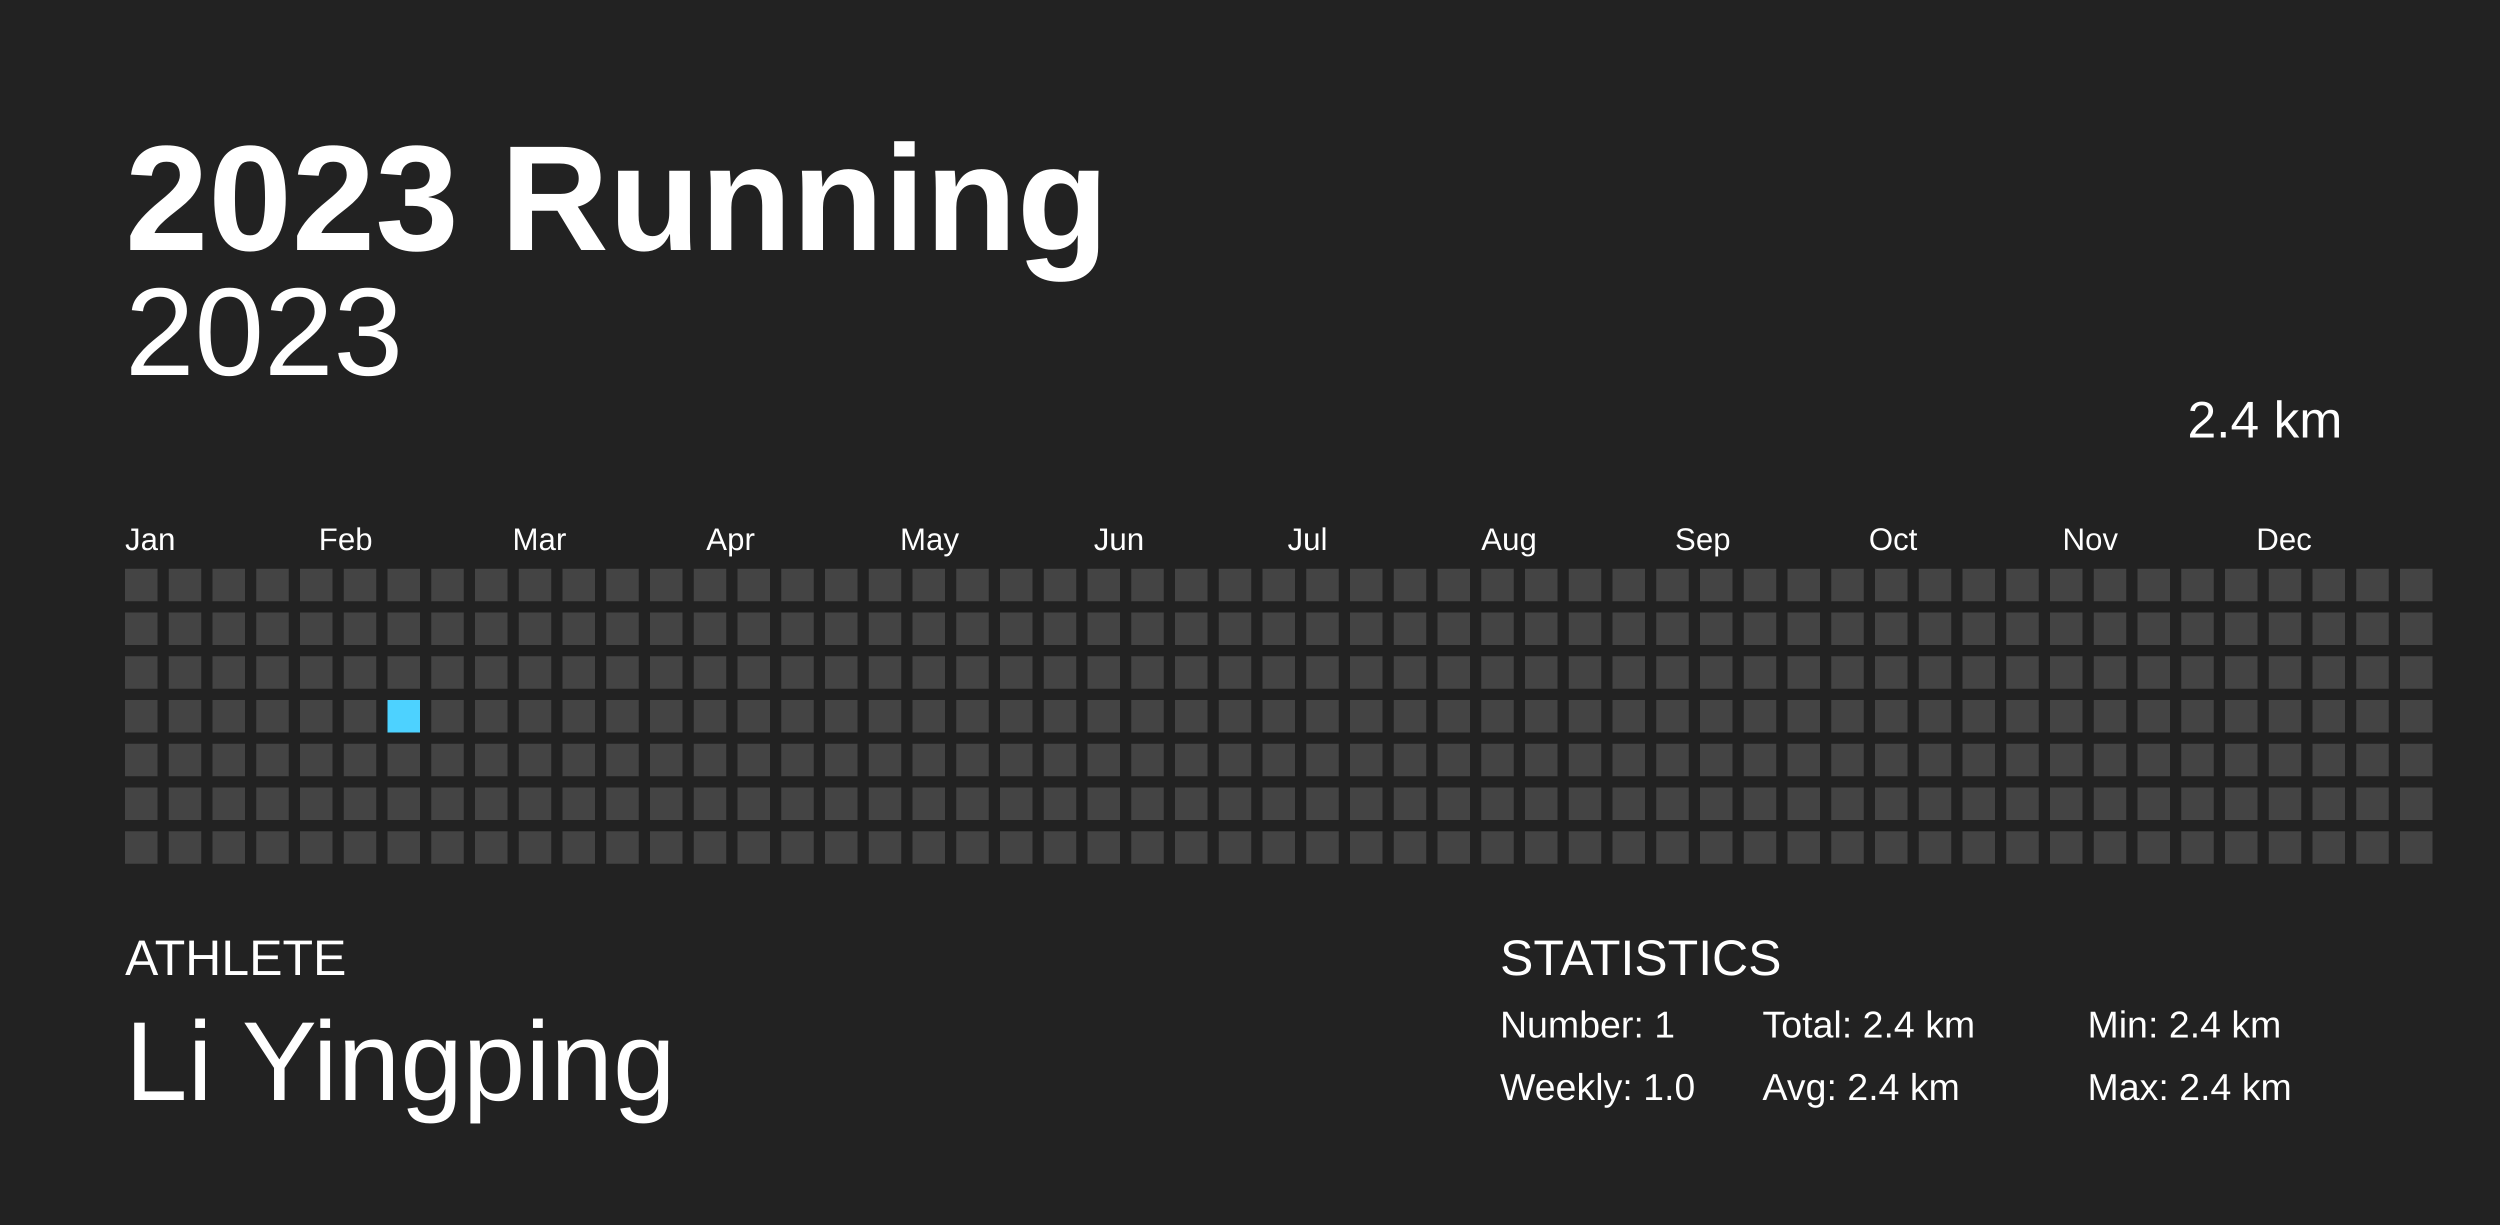
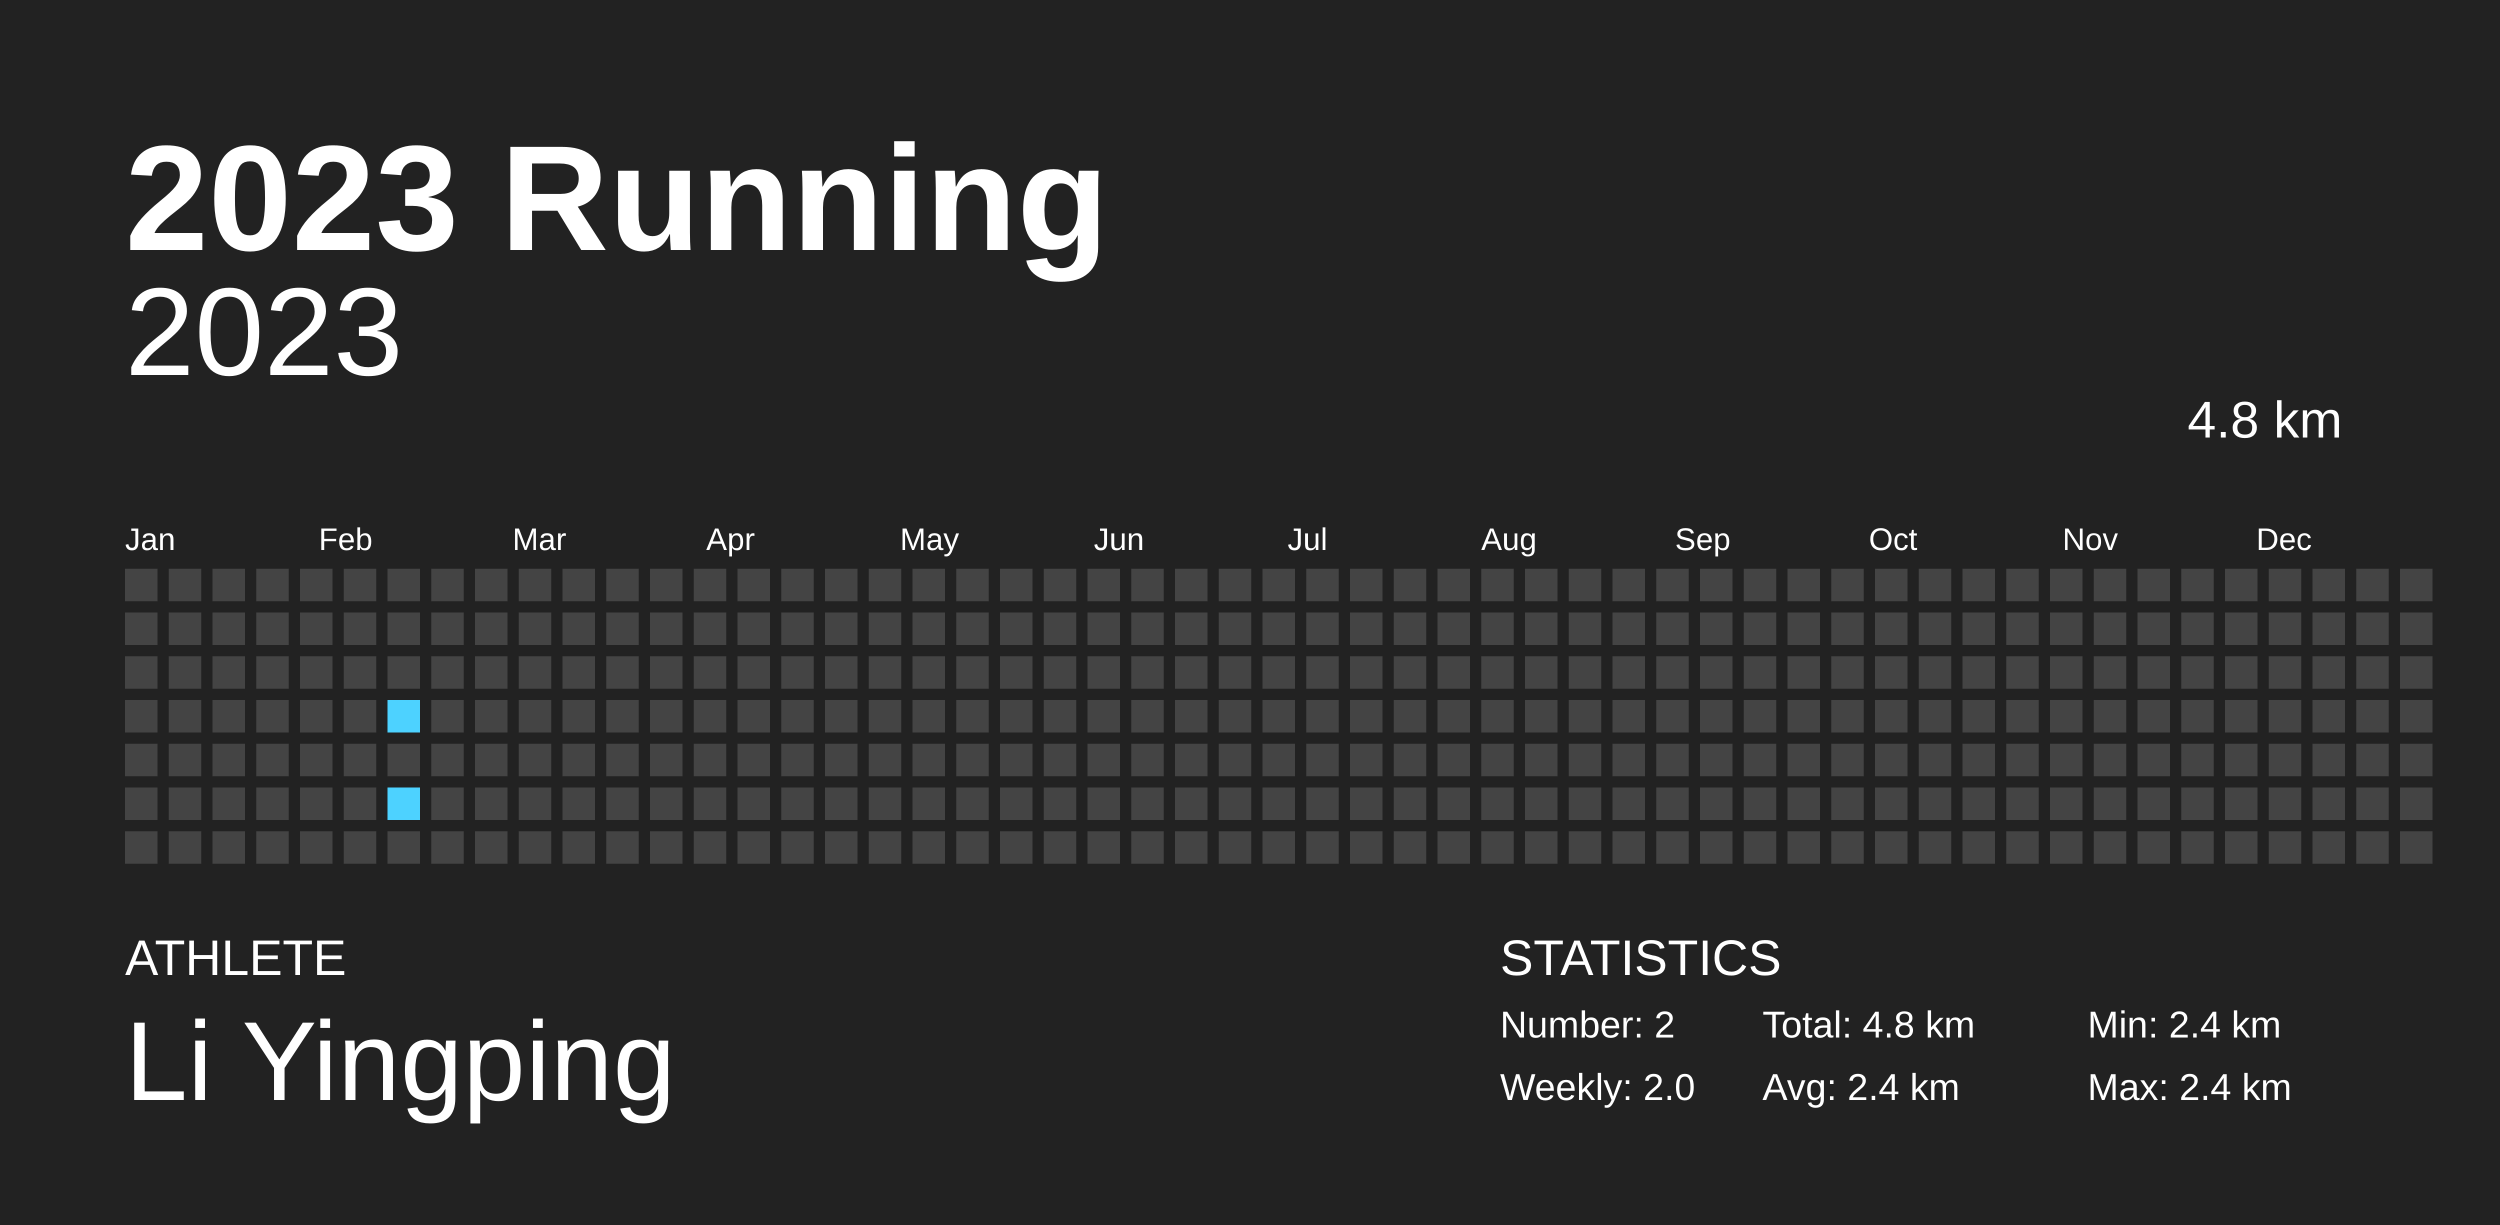
<svg xmlns="http://www.w3.org/2000/svg" baseProfile="full" height="98mm" version="1.1" viewBox="0,0,200,98" width="200mm">
  <defs />
  <rect fill="#222222" height="98" width="200" x="0" y="0" />
  <text fill="#FFFFFF" style="font-size:12px; font-family:Arial; font-weight:bold;" x="10" y="20">2023 Running</text>
  <text fill="#FFFFFF" style="font-size:4px; font-family:Arial" x="10" y="78">ATHLETE</text>
  <text fill="#FFFFFF" style="font-size:9px; font-family:Arial" x="10" y="88">Li Yingping</text>
  <text fill="#FFFFFF" style="font-size:4px; font-family:Arial" x="120" y="78">STATISTICS</text>
-   <text fill="#FFFFFF" style="font-size:3px; font-family:Arial" x="120" y="83">Number: 1</text>
-   <text fill="#FFFFFF" style="font-size:3px; font-family:Arial" x="120" y="88">Weekly: 1.0</text>
-   <text fill="#FFFFFF" style="font-size:3px; font-family:Arial" x="141" y="83">Total: 2.4 km</text>
+   <text fill="#FFFFFF" style="font-size:3px; font-family:Arial" x="120" y="83">Number: 2</text>
+   <text fill="#FFFFFF" style="font-size:3px; font-family:Arial" x="120" y="88">Weekly: 2.0</text>
+   <text fill="#FFFFFF" style="font-size:3px; font-family:Arial" x="141" y="83">Total: 4.8 km</text>
  <text fill="#FFFFFF" style="font-size:3px; font-family:Arial" x="141" y="88">Avg: 2.4 km</text>
  <text fill="#FFFFFF" style="font-size:3px; font-family:Arial" x="167" y="83">Min: 2.4 km</text>
  <text fill="#FFFFFF" style="font-size:3px; font-family:Arial" x="167" y="88">Max: 2.4 km</text>
  <text alignment-baseline="hanging" fill="#FFFFFF" style="font-size:10.0px; font-family:Arial;" x="10" y="30">2023</text>
-   <text alignment-baseline="hanging" fill="#FFFFFF" style="font-size:4.125px; font-family:Arial;" x="175" y="35">2.4 km</text>
+   <text alignment-baseline="hanging" fill="#FFFFFF" style="font-size:4.125px; font-family:Arial;" x="175" y="35">4.8 km</text>
  <text fill="#FFFFFF" style="font-size:2.5px; font-family:Arial" x="10.0" y="44">Jan</text>
  <text fill="#FFFFFF" style="font-size:2.5px; font-family:Arial" x="25.5" y="44">Feb</text>
  <text fill="#FFFFFF" style="font-size:2.5px; font-family:Arial" x="41.0" y="44">Mar</text>
  <text fill="#FFFFFF" style="font-size:2.5px; font-family:Arial" x="56.5" y="44">Apr</text>
  <text fill="#FFFFFF" style="font-size:2.5px; font-family:Arial" x="72.0" y="44">May</text>
  <text fill="#FFFFFF" style="font-size:2.5px; font-family:Arial" x="87.5" y="44">Jun</text>
  <text fill="#FFFFFF" style="font-size:2.5px; font-family:Arial" x="103.0" y="44">Jul</text>
  <text fill="#FFFFFF" style="font-size:2.5px; font-family:Arial" x="118.5" y="44">Aug</text>
  <text fill="#FFFFFF" style="font-size:2.5px; font-family:Arial" x="134.0" y="44">Sep</text>
  <text fill="#FFFFFF" style="font-size:2.5px; font-family:Arial" x="149.5" y="44">Oct</text>
  <text fill="#FFFFFF" style="font-size:2.5px; font-family:Arial" x="165.0" y="44">Nov</text>
  <text fill="#FFFFFF" style="font-size:2.5px; font-family:Arial" x="180.5" y="44">Dec</text>
  <rect fill="#444444" height="2.6" width="2.6" x="10.0" y="45.5" />
  <rect fill="#444444" height="2.6" width="2.6" x="10.0" y="49.0" />
  <rect fill="#444444" height="2.6" width="2.6" x="10.0" y="52.5" />
  <rect fill="#444444" height="2.6" width="2.6" x="10.0" y="56.0" />
  <rect fill="#444444" height="2.6" width="2.6" x="10.0" y="59.5" />
  <rect fill="#444444" height="2.6" width="2.6" x="10.0" y="63.0" />
  <rect fill="#444444" height="2.6" width="2.6" x="10.0" y="66.5" />
  <rect fill="#444444" height="2.6" width="2.6" x="13.5" y="45.5" />
  <rect fill="#444444" height="2.6" width="2.6" x="13.5" y="49.0" />
  <rect fill="#444444" height="2.6" width="2.6" x="13.5" y="52.5" />
  <rect fill="#444444" height="2.6" width="2.6" x="13.5" y="56.0" />
  <rect fill="#444444" height="2.6" width="2.6" x="13.5" y="59.5" />
  <rect fill="#444444" height="2.6" width="2.6" x="13.5" y="63.0" />
  <rect fill="#444444" height="2.6" width="2.6" x="13.5" y="66.5" />
  <rect fill="#444444" height="2.6" width="2.6" x="17.0" y="45.5" />
  <rect fill="#444444" height="2.6" width="2.6" x="17.0" y="49.0" />
  <rect fill="#444444" height="2.6" width="2.6" x="17.0" y="52.5" />
  <rect fill="#444444" height="2.6" width="2.6" x="17.0" y="56.0" />
  <rect fill="#444444" height="2.6" width="2.6" x="17.0" y="59.5" />
  <rect fill="#444444" height="2.6" width="2.6" x="17.0" y="63.0" />
  <rect fill="#444444" height="2.6" width="2.6" x="17.0" y="66.5" />
  <rect fill="#444444" height="2.6" width="2.6" x="20.5" y="45.5" />
  <rect fill="#444444" height="2.6" width="2.6" x="20.5" y="49.0" />
  <rect fill="#444444" height="2.6" width="2.6" x="20.5" y="52.5" />
  <rect fill="#444444" height="2.6" width="2.6" x="20.5" y="56.0" />
  <rect fill="#444444" height="2.6" width="2.6" x="20.5" y="59.5" />
  <rect fill="#444444" height="2.6" width="2.6" x="20.5" y="63.0" />
  <rect fill="#444444" height="2.6" width="2.6" x="20.5" y="66.5" />
  <rect fill="#444444" height="2.6" width="2.6" x="24.0" y="45.5" />
  <rect fill="#444444" height="2.6" width="2.6" x="24.0" y="49.0" />
  <rect fill="#444444" height="2.6" width="2.6" x="24.0" y="52.5" />
  <rect fill="#444444" height="2.6" width="2.6" x="24.0" y="56.0" />
  <rect fill="#444444" height="2.6" width="2.6" x="24.0" y="59.5" />
  <rect fill="#444444" height="2.6" width="2.6" x="24.0" y="63.0" />
  <rect fill="#444444" height="2.6" width="2.6" x="24.0" y="66.5" />
  <rect fill="#444444" height="2.6" width="2.6" x="27.5" y="45.5" />
  <rect fill="#444444" height="2.6" width="2.6" x="27.5" y="49.0" />
  <rect fill="#444444" height="2.6" width="2.6" x="27.5" y="52.5" />
  <rect fill="#444444" height="2.6" width="2.6" x="27.5" y="56.0" />
  <rect fill="#444444" height="2.6" width="2.6" x="27.5" y="59.5" />
  <rect fill="#444444" height="2.6" width="2.6" x="27.5" y="63.0" />
  <rect fill="#444444" height="2.6" width="2.6" x="27.5" y="66.5" />
  <rect fill="#444444" height="2.6" width="2.6" x="31.0" y="45.5" />
  <rect fill="#444444" height="2.6" width="2.6" x="31.0" y="49.0" />
  <rect fill="#444444" height="2.6" width="2.6" x="31.0" y="52.5" />
-   <rect fill="#4DD2FF" height="2.6" width="2.6" x="31.0" y="56.0" />
+   <rect fill="#4dd2ff" height="2.6" width="2.6" x="31.0" y="56.0" />
  <rect fill="#444444" height="2.6" width="2.6" x="31.0" y="59.5" />
-   <rect fill="#444444" height="2.6" width="2.6" x="31.0" y="63.0" />
+   <rect fill="#4dd2ff" height="2.6" width="2.6" x="31.0" y="63.0" />
  <rect fill="#444444" height="2.6" width="2.6" x="31.0" y="66.5" />
  <rect fill="#444444" height="2.6" width="2.6" x="34.5" y="45.5" />
  <rect fill="#444444" height="2.6" width="2.6" x="34.5" y="49.0" />
  <rect fill="#444444" height="2.6" width="2.6" x="34.5" y="52.5" />
  <rect fill="#444444" height="2.6" width="2.6" x="34.5" y="56.0" />
  <rect fill="#444444" height="2.6" width="2.6" x="34.5" y="59.5" />
  <rect fill="#444444" height="2.6" width="2.6" x="34.5" y="63.0" />
  <rect fill="#444444" height="2.6" width="2.6" x="34.5" y="66.5" />
  <rect fill="#444444" height="2.6" width="2.6" x="38.0" y="45.5" />
  <rect fill="#444444" height="2.6" width="2.6" x="38.0" y="49.0" />
  <rect fill="#444444" height="2.6" width="2.6" x="38.0" y="52.5" />
  <rect fill="#444444" height="2.6" width="2.6" x="38.0" y="56.0" />
  <rect fill="#444444" height="2.6" width="2.6" x="38.0" y="59.5" />
  <rect fill="#444444" height="2.6" width="2.6" x="38.0" y="63.0" />
  <rect fill="#444444" height="2.6" width="2.6" x="38.0" y="66.5" />
  <rect fill="#444444" height="2.6" width="2.6" x="41.5" y="45.5" />
  <rect fill="#444444" height="2.6" width="2.6" x="41.5" y="49.0" />
  <rect fill="#444444" height="2.6" width="2.6" x="41.5" y="52.5" />
  <rect fill="#444444" height="2.6" width="2.6" x="41.5" y="56.0" />
  <rect fill="#444444" height="2.6" width="2.6" x="41.5" y="59.5" />
  <rect fill="#444444" height="2.6" width="2.6" x="41.5" y="63.0" />
  <rect fill="#444444" height="2.6" width="2.6" x="41.5" y="66.5" />
  <rect fill="#444444" height="2.6" width="2.6" x="45.0" y="45.5" />
  <rect fill="#444444" height="2.6" width="2.6" x="45.0" y="49.0" />
  <rect fill="#444444" height="2.6" width="2.6" x="45.0" y="52.5" />
  <rect fill="#444444" height="2.6" width="2.6" x="45.0" y="56.0" />
  <rect fill="#444444" height="2.6" width="2.6" x="45.0" y="59.5" />
  <rect fill="#444444" height="2.6" width="2.6" x="45.0" y="63.0" />
  <rect fill="#444444" height="2.6" width="2.6" x="45.0" y="66.5" />
  <rect fill="#444444" height="2.6" width="2.6" x="48.5" y="45.5" />
  <rect fill="#444444" height="2.6" width="2.6" x="48.5" y="49.0" />
  <rect fill="#444444" height="2.6" width="2.6" x="48.5" y="52.5" />
  <rect fill="#444444" height="2.6" width="2.6" x="48.5" y="56.0" />
  <rect fill="#444444" height="2.6" width="2.6" x="48.5" y="59.5" />
  <rect fill="#444444" height="2.6" width="2.6" x="48.5" y="63.0" />
  <rect fill="#444444" height="2.6" width="2.6" x="48.5" y="66.5" />
  <rect fill="#444444" height="2.6" width="2.6" x="52.0" y="45.5" />
  <rect fill="#444444" height="2.6" width="2.6" x="52.0" y="49.0" />
  <rect fill="#444444" height="2.6" width="2.6" x="52.0" y="52.5" />
  <rect fill="#444444" height="2.6" width="2.6" x="52.0" y="56.0" />
  <rect fill="#444444" height="2.6" width="2.6" x="52.0" y="59.5" />
  <rect fill="#444444" height="2.6" width="2.6" x="52.0" y="63.0" />
  <rect fill="#444444" height="2.6" width="2.6" x="52.0" y="66.5" />
  <rect fill="#444444" height="2.6" width="2.6" x="55.5" y="45.5" />
  <rect fill="#444444" height="2.6" width="2.6" x="55.5" y="49.0" />
  <rect fill="#444444" height="2.6" width="2.6" x="55.5" y="52.5" />
  <rect fill="#444444" height="2.6" width="2.6" x="55.5" y="56.0" />
  <rect fill="#444444" height="2.6" width="2.6" x="55.5" y="59.5" />
  <rect fill="#444444" height="2.6" width="2.6" x="55.5" y="63.0" />
  <rect fill="#444444" height="2.6" width="2.6" x="55.5" y="66.5" />
  <rect fill="#444444" height="2.6" width="2.6" x="59.0" y="45.5" />
  <rect fill="#444444" height="2.6" width="2.6" x="59.0" y="49.0" />
  <rect fill="#444444" height="2.6" width="2.6" x="59.0" y="52.5" />
  <rect fill="#444444" height="2.6" width="2.6" x="59.0" y="56.0" />
  <rect fill="#444444" height="2.6" width="2.6" x="59.0" y="59.5" />
  <rect fill="#444444" height="2.6" width="2.6" x="59.0" y="63.0" />
  <rect fill="#444444" height="2.6" width="2.6" x="59.0" y="66.5" />
  <rect fill="#444444" height="2.6" width="2.6" x="62.5" y="45.5" />
  <rect fill="#444444" height="2.6" width="2.6" x="62.5" y="49.0" />
  <rect fill="#444444" height="2.6" width="2.6" x="62.5" y="52.5" />
  <rect fill="#444444" height="2.6" width="2.6" x="62.5" y="56.0" />
  <rect fill="#444444" height="2.6" width="2.6" x="62.5" y="59.5" />
  <rect fill="#444444" height="2.6" width="2.6" x="62.5" y="63.0" />
  <rect fill="#444444" height="2.6" width="2.6" x="62.5" y="66.5" />
  <rect fill="#444444" height="2.6" width="2.6" x="66.0" y="45.5" />
  <rect fill="#444444" height="2.6" width="2.6" x="66.0" y="49.0" />
  <rect fill="#444444" height="2.6" width="2.6" x="66.0" y="52.5" />
  <rect fill="#444444" height="2.6" width="2.6" x="66.0" y="56.0" />
  <rect fill="#444444" height="2.6" width="2.6" x="66.0" y="59.5" />
  <rect fill="#444444" height="2.6" width="2.6" x="66.0" y="63.0" />
  <rect fill="#444444" height="2.6" width="2.6" x="66.0" y="66.5" />
  <rect fill="#444444" height="2.6" width="2.6" x="69.5" y="45.5" />
  <rect fill="#444444" height="2.6" width="2.6" x="69.5" y="49.0" />
  <rect fill="#444444" height="2.6" width="2.6" x="69.5" y="52.5" />
  <rect fill="#444444" height="2.6" width="2.6" x="69.5" y="56.0" />
  <rect fill="#444444" height="2.6" width="2.6" x="69.5" y="59.5" />
  <rect fill="#444444" height="2.6" width="2.6" x="69.5" y="63.0" />
  <rect fill="#444444" height="2.6" width="2.6" x="69.5" y="66.5" />
  <rect fill="#444444" height="2.6" width="2.6" x="73.0" y="45.5" />
  <rect fill="#444444" height="2.6" width="2.6" x="73.0" y="49.0" />
  <rect fill="#444444" height="2.6" width="2.6" x="73.0" y="52.5" />
  <rect fill="#444444" height="2.6" width="2.6" x="73.0" y="56.0" />
  <rect fill="#444444" height="2.6" width="2.6" x="73.0" y="59.5" />
  <rect fill="#444444" height="2.6" width="2.6" x="73.0" y="63.0" />
  <rect fill="#444444" height="2.6" width="2.6" x="73.0" y="66.5" />
  <rect fill="#444444" height="2.6" width="2.6" x="76.5" y="45.5" />
  <rect fill="#444444" height="2.6" width="2.6" x="76.5" y="49.0" />
  <rect fill="#444444" height="2.6" width="2.6" x="76.5" y="52.5" />
  <rect fill="#444444" height="2.6" width="2.6" x="76.5" y="56.0" />
  <rect fill="#444444" height="2.6" width="2.6" x="76.5" y="59.5" />
  <rect fill="#444444" height="2.6" width="2.6" x="76.5" y="63.0" />
  <rect fill="#444444" height="2.6" width="2.6" x="76.5" y="66.5" />
  <rect fill="#444444" height="2.6" width="2.6" x="80.0" y="45.5" />
  <rect fill="#444444" height="2.6" width="2.6" x="80.0" y="49.0" />
  <rect fill="#444444" height="2.6" width="2.6" x="80.0" y="52.5" />
  <rect fill="#444444" height="2.6" width="2.6" x="80.0" y="56.0" />
  <rect fill="#444444" height="2.6" width="2.6" x="80.0" y="59.5" />
  <rect fill="#444444" height="2.6" width="2.6" x="80.0" y="63.0" />
  <rect fill="#444444" height="2.6" width="2.6" x="80.0" y="66.5" />
  <rect fill="#444444" height="2.6" width="2.6" x="83.5" y="45.5" />
  <rect fill="#444444" height="2.6" width="2.6" x="83.5" y="49.0" />
  <rect fill="#444444" height="2.6" width="2.6" x="83.5" y="52.5" />
  <rect fill="#444444" height="2.6" width="2.6" x="83.5" y="56.0" />
  <rect fill="#444444" height="2.6" width="2.6" x="83.5" y="59.5" />
  <rect fill="#444444" height="2.6" width="2.6" x="83.5" y="63.0" />
  <rect fill="#444444" height="2.6" width="2.6" x="83.5" y="66.5" />
  <rect fill="#444444" height="2.6" width="2.6" x="87.0" y="45.5" />
  <rect fill="#444444" height="2.6" width="2.6" x="87.0" y="49.0" />
  <rect fill="#444444" height="2.6" width="2.6" x="87.0" y="52.5" />
  <rect fill="#444444" height="2.6" width="2.6" x="87.0" y="56.0" />
  <rect fill="#444444" height="2.6" width="2.6" x="87.0" y="59.5" />
  <rect fill="#444444" height="2.6" width="2.6" x="87.0" y="63.0" />
  <rect fill="#444444" height="2.6" width="2.6" x="87.0" y="66.5" />
  <rect fill="#444444" height="2.6" width="2.6" x="90.5" y="45.5" />
  <rect fill="#444444" height="2.6" width="2.6" x="90.5" y="49.0" />
  <rect fill="#444444" height="2.6" width="2.6" x="90.5" y="52.5" />
  <rect fill="#444444" height="2.6" width="2.6" x="90.5" y="56.0" />
  <rect fill="#444444" height="2.6" width="2.6" x="90.5" y="59.5" />
  <rect fill="#444444" height="2.6" width="2.6" x="90.5" y="63.0" />
  <rect fill="#444444" height="2.6" width="2.6" x="90.5" y="66.5" />
  <rect fill="#444444" height="2.6" width="2.6" x="94.0" y="45.5" />
  <rect fill="#444444" height="2.6" width="2.6" x="94.0" y="49.0" />
  <rect fill="#444444" height="2.6" width="2.6" x="94.0" y="52.5" />
  <rect fill="#444444" height="2.6" width="2.6" x="94.0" y="56.0" />
  <rect fill="#444444" height="2.6" width="2.6" x="94.0" y="59.5" />
  <rect fill="#444444" height="2.6" width="2.6" x="94.0" y="63.0" />
  <rect fill="#444444" height="2.6" width="2.6" x="94.0" y="66.5" />
  <rect fill="#444444" height="2.6" width="2.6" x="97.5" y="45.5" />
  <rect fill="#444444" height="2.6" width="2.6" x="97.5" y="49.0" />
  <rect fill="#444444" height="2.6" width="2.6" x="97.5" y="52.5" />
  <rect fill="#444444" height="2.6" width="2.6" x="97.5" y="56.0" />
  <rect fill="#444444" height="2.6" width="2.6" x="97.5" y="59.5" />
  <rect fill="#444444" height="2.6" width="2.6" x="97.5" y="63.0" />
  <rect fill="#444444" height="2.6" width="2.6" x="97.5" y="66.5" />
  <rect fill="#444444" height="2.6" width="2.6" x="101.0" y="45.5" />
  <rect fill="#444444" height="2.6" width="2.6" x="101.0" y="49.0" />
  <rect fill="#444444" height="2.6" width="2.6" x="101.0" y="52.5" />
  <rect fill="#444444" height="2.6" width="2.6" x="101.0" y="56.0" />
  <rect fill="#444444" height="2.6" width="2.6" x="101.0" y="59.5" />
  <rect fill="#444444" height="2.6" width="2.6" x="101.0" y="63.0" />
  <rect fill="#444444" height="2.6" width="2.6" x="101.0" y="66.5" />
  <rect fill="#444444" height="2.6" width="2.6" x="104.5" y="45.5" />
  <rect fill="#444444" height="2.6" width="2.6" x="104.5" y="49.0" />
  <rect fill="#444444" height="2.6" width="2.6" x="104.5" y="52.5" />
  <rect fill="#444444" height="2.6" width="2.6" x="104.5" y="56.0" />
  <rect fill="#444444" height="2.6" width="2.6" x="104.5" y="59.5" />
  <rect fill="#444444" height="2.6" width="2.6" x="104.5" y="63.0" />
  <rect fill="#444444" height="2.6" width="2.6" x="104.5" y="66.5" />
  <rect fill="#444444" height="2.6" width="2.6" x="108.0" y="45.5" />
  <rect fill="#444444" height="2.6" width="2.6" x="108.0" y="49.0" />
  <rect fill="#444444" height="2.6" width="2.6" x="108.0" y="52.5" />
  <rect fill="#444444" height="2.6" width="2.6" x="108.0" y="56.0" />
  <rect fill="#444444" height="2.6" width="2.6" x="108.0" y="59.5" />
  <rect fill="#444444" height="2.6" width="2.6" x="108.0" y="63.0" />
  <rect fill="#444444" height="2.6" width="2.6" x="108.0" y="66.5" />
  <rect fill="#444444" height="2.6" width="2.6" x="111.5" y="45.5" />
  <rect fill="#444444" height="2.6" width="2.6" x="111.5" y="49.0" />
  <rect fill="#444444" height="2.6" width="2.6" x="111.5" y="52.5" />
  <rect fill="#444444" height="2.6" width="2.6" x="111.5" y="56.0" />
  <rect fill="#444444" height="2.6" width="2.6" x="111.5" y="59.5" />
  <rect fill="#444444" height="2.6" width="2.6" x="111.5" y="63.0" />
  <rect fill="#444444" height="2.6" width="2.6" x="111.5" y="66.5" />
  <rect fill="#444444" height="2.6" width="2.6" x="115.0" y="45.5" />
  <rect fill="#444444" height="2.6" width="2.6" x="115.0" y="49.0" />
  <rect fill="#444444" height="2.6" width="2.6" x="115.0" y="52.5" />
  <rect fill="#444444" height="2.6" width="2.6" x="115.0" y="56.0" />
  <rect fill="#444444" height="2.6" width="2.6" x="115.0" y="59.5" />
  <rect fill="#444444" height="2.6" width="2.6" x="115.0" y="63.0" />
  <rect fill="#444444" height="2.6" width="2.6" x="115.0" y="66.5" />
  <rect fill="#444444" height="2.6" width="2.6" x="118.5" y="45.5" />
  <rect fill="#444444" height="2.6" width="2.6" x="118.5" y="49.0" />
  <rect fill="#444444" height="2.6" width="2.6" x="118.5" y="52.5" />
  <rect fill="#444444" height="2.6" width="2.6" x="118.5" y="56.0" />
  <rect fill="#444444" height="2.6" width="2.6" x="118.5" y="59.5" />
  <rect fill="#444444" height="2.6" width="2.6" x="118.5" y="63.0" />
  <rect fill="#444444" height="2.6" width="2.6" x="118.5" y="66.5" />
  <rect fill="#444444" height="2.6" width="2.6" x="122.0" y="45.5" />
  <rect fill="#444444" height="2.6" width="2.6" x="122.0" y="49.0" />
  <rect fill="#444444" height="2.6" width="2.6" x="122.0" y="52.5" />
  <rect fill="#444444" height="2.6" width="2.6" x="122.0" y="56.0" />
  <rect fill="#444444" height="2.6" width="2.6" x="122.0" y="59.5" />
  <rect fill="#444444" height="2.6" width="2.6" x="122.0" y="63.0" />
  <rect fill="#444444" height="2.6" width="2.6" x="122.0" y="66.5" />
  <rect fill="#444444" height="2.6" width="2.6" x="125.5" y="45.5" />
  <rect fill="#444444" height="2.6" width="2.6" x="125.5" y="49.0" />
  <rect fill="#444444" height="2.6" width="2.6" x="125.5" y="52.5" />
  <rect fill="#444444" height="2.6" width="2.6" x="125.5" y="56.0" />
  <rect fill="#444444" height="2.6" width="2.6" x="125.5" y="59.5" />
  <rect fill="#444444" height="2.6" width="2.6" x="125.5" y="63.0" />
  <rect fill="#444444" height="2.6" width="2.6" x="125.5" y="66.5" />
  <rect fill="#444444" height="2.6" width="2.6" x="129.0" y="45.5" />
  <rect fill="#444444" height="2.6" width="2.6" x="129.0" y="49.0" />
  <rect fill="#444444" height="2.6" width="2.6" x="129.0" y="52.5" />
  <rect fill="#444444" height="2.6" width="2.6" x="129.0" y="56.0" />
  <rect fill="#444444" height="2.6" width="2.6" x="129.0" y="59.5" />
  <rect fill="#444444" height="2.6" width="2.6" x="129.0" y="63.0" />
  <rect fill="#444444" height="2.6" width="2.6" x="129.0" y="66.5" />
  <rect fill="#444444" height="2.6" width="2.6" x="132.5" y="45.5" />
  <rect fill="#444444" height="2.6" width="2.6" x="132.5" y="49.0" />
  <rect fill="#444444" height="2.6" width="2.6" x="132.5" y="52.5" />
  <rect fill="#444444" height="2.6" width="2.6" x="132.5" y="56.0" />
  <rect fill="#444444" height="2.6" width="2.6" x="132.5" y="59.5" />
  <rect fill="#444444" height="2.6" width="2.6" x="132.5" y="63.0" />
  <rect fill="#444444" height="2.6" width="2.6" x="132.5" y="66.5" />
  <rect fill="#444444" height="2.6" width="2.6" x="136.0" y="45.5" />
  <rect fill="#444444" height="2.6" width="2.6" x="136.0" y="49.0" />
  <rect fill="#444444" height="2.6" width="2.6" x="136.0" y="52.5" />
  <rect fill="#444444" height="2.6" width="2.6" x="136.0" y="56.0" />
  <rect fill="#444444" height="2.6" width="2.6" x="136.0" y="59.5" />
  <rect fill="#444444" height="2.6" width="2.6" x="136.0" y="63.0" />
  <rect fill="#444444" height="2.6" width="2.6" x="136.0" y="66.5" />
  <rect fill="#444444" height="2.6" width="2.6" x="139.5" y="45.5" />
  <rect fill="#444444" height="2.6" width="2.6" x="139.5" y="49.0" />
  <rect fill="#444444" height="2.6" width="2.6" x="139.5" y="52.5" />
  <rect fill="#444444" height="2.6" width="2.6" x="139.5" y="56.0" />
  <rect fill="#444444" height="2.6" width="2.6" x="139.5" y="59.5" />
  <rect fill="#444444" height="2.6" width="2.6" x="139.5" y="63.0" />
  <rect fill="#444444" height="2.6" width="2.6" x="139.5" y="66.5" />
  <rect fill="#444444" height="2.6" width="2.6" x="143.0" y="45.5" />
  <rect fill="#444444" height="2.6" width="2.6" x="143.0" y="49.0" />
  <rect fill="#444444" height="2.6" width="2.6" x="143.0" y="52.5" />
  <rect fill="#444444" height="2.6" width="2.6" x="143.0" y="56.0" />
  <rect fill="#444444" height="2.6" width="2.6" x="143.0" y="59.5" />
  <rect fill="#444444" height="2.6" width="2.6" x="143.0" y="63.0" />
  <rect fill="#444444" height="2.6" width="2.6" x="143.0" y="66.5" />
  <rect fill="#444444" height="2.6" width="2.6" x="146.5" y="45.5" />
  <rect fill="#444444" height="2.6" width="2.6" x="146.5" y="49.0" />
  <rect fill="#444444" height="2.6" width="2.6" x="146.5" y="52.5" />
  <rect fill="#444444" height="2.6" width="2.6" x="146.5" y="56.0" />
  <rect fill="#444444" height="2.6" width="2.6" x="146.5" y="59.5" />
  <rect fill="#444444" height="2.6" width="2.6" x="146.5" y="63.0" />
  <rect fill="#444444" height="2.6" width="2.6" x="146.5" y="66.5" />
  <rect fill="#444444" height="2.6" width="2.6" x="150.0" y="45.5" />
  <rect fill="#444444" height="2.6" width="2.6" x="150.0" y="49.0" />
  <rect fill="#444444" height="2.6" width="2.6" x="150.0" y="52.5" />
  <rect fill="#444444" height="2.6" width="2.6" x="150.0" y="56.0" />
  <rect fill="#444444" height="2.6" width="2.6" x="150.0" y="59.5" />
  <rect fill="#444444" height="2.6" width="2.6" x="150.0" y="63.0" />
  <rect fill="#444444" height="2.6" width="2.6" x="150.0" y="66.5" />
  <rect fill="#444444" height="2.6" width="2.6" x="153.5" y="45.5" />
  <rect fill="#444444" height="2.6" width="2.6" x="153.5" y="49.0" />
  <rect fill="#444444" height="2.6" width="2.6" x="153.5" y="52.5" />
  <rect fill="#444444" height="2.6" width="2.6" x="153.5" y="56.0" />
  <rect fill="#444444" height="2.6" width="2.6" x="153.5" y="59.5" />
  <rect fill="#444444" height="2.6" width="2.6" x="153.5" y="63.0" />
  <rect fill="#444444" height="2.6" width="2.6" x="153.5" y="66.5" />
  <rect fill="#444444" height="2.6" width="2.6" x="157.0" y="45.5" />
  <rect fill="#444444" height="2.6" width="2.6" x="157.0" y="49.0" />
  <rect fill="#444444" height="2.6" width="2.6" x="157.0" y="52.5" />
  <rect fill="#444444" height="2.6" width="2.6" x="157.0" y="56.0" />
  <rect fill="#444444" height="2.6" width="2.6" x="157.0" y="59.5" />
  <rect fill="#444444" height="2.6" width="2.6" x="157.0" y="63.0" />
  <rect fill="#444444" height="2.6" width="2.6" x="157.0" y="66.5" />
  <rect fill="#444444" height="2.6" width="2.6" x="160.5" y="45.5" />
  <rect fill="#444444" height="2.6" width="2.6" x="160.5" y="49.0" />
  <rect fill="#444444" height="2.6" width="2.6" x="160.5" y="52.5" />
  <rect fill="#444444" height="2.6" width="2.6" x="160.5" y="56.0" />
  <rect fill="#444444" height="2.6" width="2.6" x="160.5" y="59.5" />
  <rect fill="#444444" height="2.6" width="2.6" x="160.5" y="63.0" />
  <rect fill="#444444" height="2.6" width="2.6" x="160.5" y="66.5" />
  <rect fill="#444444" height="2.6" width="2.6" x="164.0" y="45.5" />
  <rect fill="#444444" height="2.6" width="2.6" x="164.0" y="49.0" />
  <rect fill="#444444" height="2.6" width="2.6" x="164.0" y="52.5" />
  <rect fill="#444444" height="2.6" width="2.6" x="164.0" y="56.0" />
  <rect fill="#444444" height="2.6" width="2.6" x="164.0" y="59.5" />
  <rect fill="#444444" height="2.6" width="2.6" x="164.0" y="63.0" />
  <rect fill="#444444" height="2.6" width="2.6" x="164.0" y="66.5" />
  <rect fill="#444444" height="2.6" width="2.6" x="167.5" y="45.5" />
  <rect fill="#444444" height="2.6" width="2.6" x="167.5" y="49.0" />
  <rect fill="#444444" height="2.6" width="2.6" x="167.5" y="52.5" />
  <rect fill="#444444" height="2.6" width="2.6" x="167.5" y="56.0" />
  <rect fill="#444444" height="2.6" width="2.6" x="167.5" y="59.5" />
  <rect fill="#444444" height="2.6" width="2.6" x="167.5" y="63.0" />
  <rect fill="#444444" height="2.6" width="2.6" x="167.5" y="66.5" />
  <rect fill="#444444" height="2.6" width="2.6" x="171.0" y="45.5" />
  <rect fill="#444444" height="2.6" width="2.6" x="171.0" y="49.0" />
  <rect fill="#444444" height="2.6" width="2.6" x="171.0" y="52.5" />
  <rect fill="#444444" height="2.6" width="2.6" x="171.0" y="56.0" />
  <rect fill="#444444" height="2.6" width="2.6" x="171.0" y="59.5" />
  <rect fill="#444444" height="2.6" width="2.6" x="171.0" y="63.0" />
  <rect fill="#444444" height="2.6" width="2.6" x="171.0" y="66.5" />
  <rect fill="#444444" height="2.6" width="2.6" x="174.5" y="45.5" />
  <rect fill="#444444" height="2.6" width="2.6" x="174.5" y="49.0" />
  <rect fill="#444444" height="2.6" width="2.6" x="174.5" y="52.5" />
  <rect fill="#444444" height="2.6" width="2.6" x="174.5" y="56.0" />
  <rect fill="#444444" height="2.6" width="2.6" x="174.5" y="59.5" />
  <rect fill="#444444" height="2.6" width="2.6" x="174.5" y="63.0" />
  <rect fill="#444444" height="2.6" width="2.6" x="174.5" y="66.5" />
  <rect fill="#444444" height="2.6" width="2.6" x="178.0" y="45.5" />
  <rect fill="#444444" height="2.6" width="2.6" x="178.0" y="49.0" />
  <rect fill="#444444" height="2.6" width="2.6" x="178.0" y="52.5" />
  <rect fill="#444444" height="2.6" width="2.6" x="178.0" y="56.0" />
  <rect fill="#444444" height="2.6" width="2.6" x="178.0" y="59.5" />
  <rect fill="#444444" height="2.6" width="2.6" x="178.0" y="63.0" />
  <rect fill="#444444" height="2.6" width="2.6" x="178.0" y="66.5" />
  <rect fill="#444444" height="2.6" width="2.6" x="181.5" y="45.5" />
  <rect fill="#444444" height="2.6" width="2.6" x="181.5" y="49.0" />
  <rect fill="#444444" height="2.6" width="2.6" x="181.5" y="52.5" />
  <rect fill="#444444" height="2.6" width="2.6" x="181.5" y="56.0" />
  <rect fill="#444444" height="2.6" width="2.6" x="181.5" y="59.5" />
  <rect fill="#444444" height="2.6" width="2.6" x="181.5" y="63.0" />
  <rect fill="#444444" height="2.6" width="2.6" x="181.5" y="66.5" />
  <rect fill="#444444" height="2.6" width="2.6" x="185.0" y="45.5" />
  <rect fill="#444444" height="2.6" width="2.6" x="185.0" y="49.0" />
  <rect fill="#444444" height="2.6" width="2.6" x="185.0" y="52.5" />
  <rect fill="#444444" height="2.6" width="2.6" x="185.0" y="56.0" />
  <rect fill="#444444" height="2.6" width="2.6" x="185.0" y="59.5" />
  <rect fill="#444444" height="2.6" width="2.6" x="185.0" y="63.0" />
  <rect fill="#444444" height="2.6" width="2.6" x="185.0" y="66.5" />
  <rect fill="#444444" height="2.6" width="2.6" x="188.5" y="45.5" />
  <rect fill="#444444" height="2.6" width="2.6" x="188.5" y="49.0" />
  <rect fill="#444444" height="2.6" width="2.6" x="188.5" y="52.5" />
  <rect fill="#444444" height="2.6" width="2.6" x="188.5" y="56.0" />
  <rect fill="#444444" height="2.6" width="2.6" x="188.5" y="59.5" />
  <rect fill="#444444" height="2.6" width="2.6" x="188.5" y="63.0" />
  <rect fill="#444444" height="2.6" width="2.6" x="188.5" y="66.5" />
  <rect fill="#444444" height="2.6" width="2.6" x="192.0" y="45.5" />
  <rect fill="#444444" height="2.6" width="2.6" x="192.0" y="49.0" />
  <rect fill="#444444" height="2.6" width="2.6" x="192.0" y="52.5" />
  <rect fill="#444444" height="2.6" width="2.6" x="192.0" y="56.0" />
  <rect fill="#444444" height="2.6" width="2.6" x="192.0" y="59.5" />
  <rect fill="#444444" height="2.6" width="2.6" x="192.0" y="63.0" />
  <rect fill="#444444" height="2.6" width="2.6" x="192.0" y="66.5" />
</svg>
